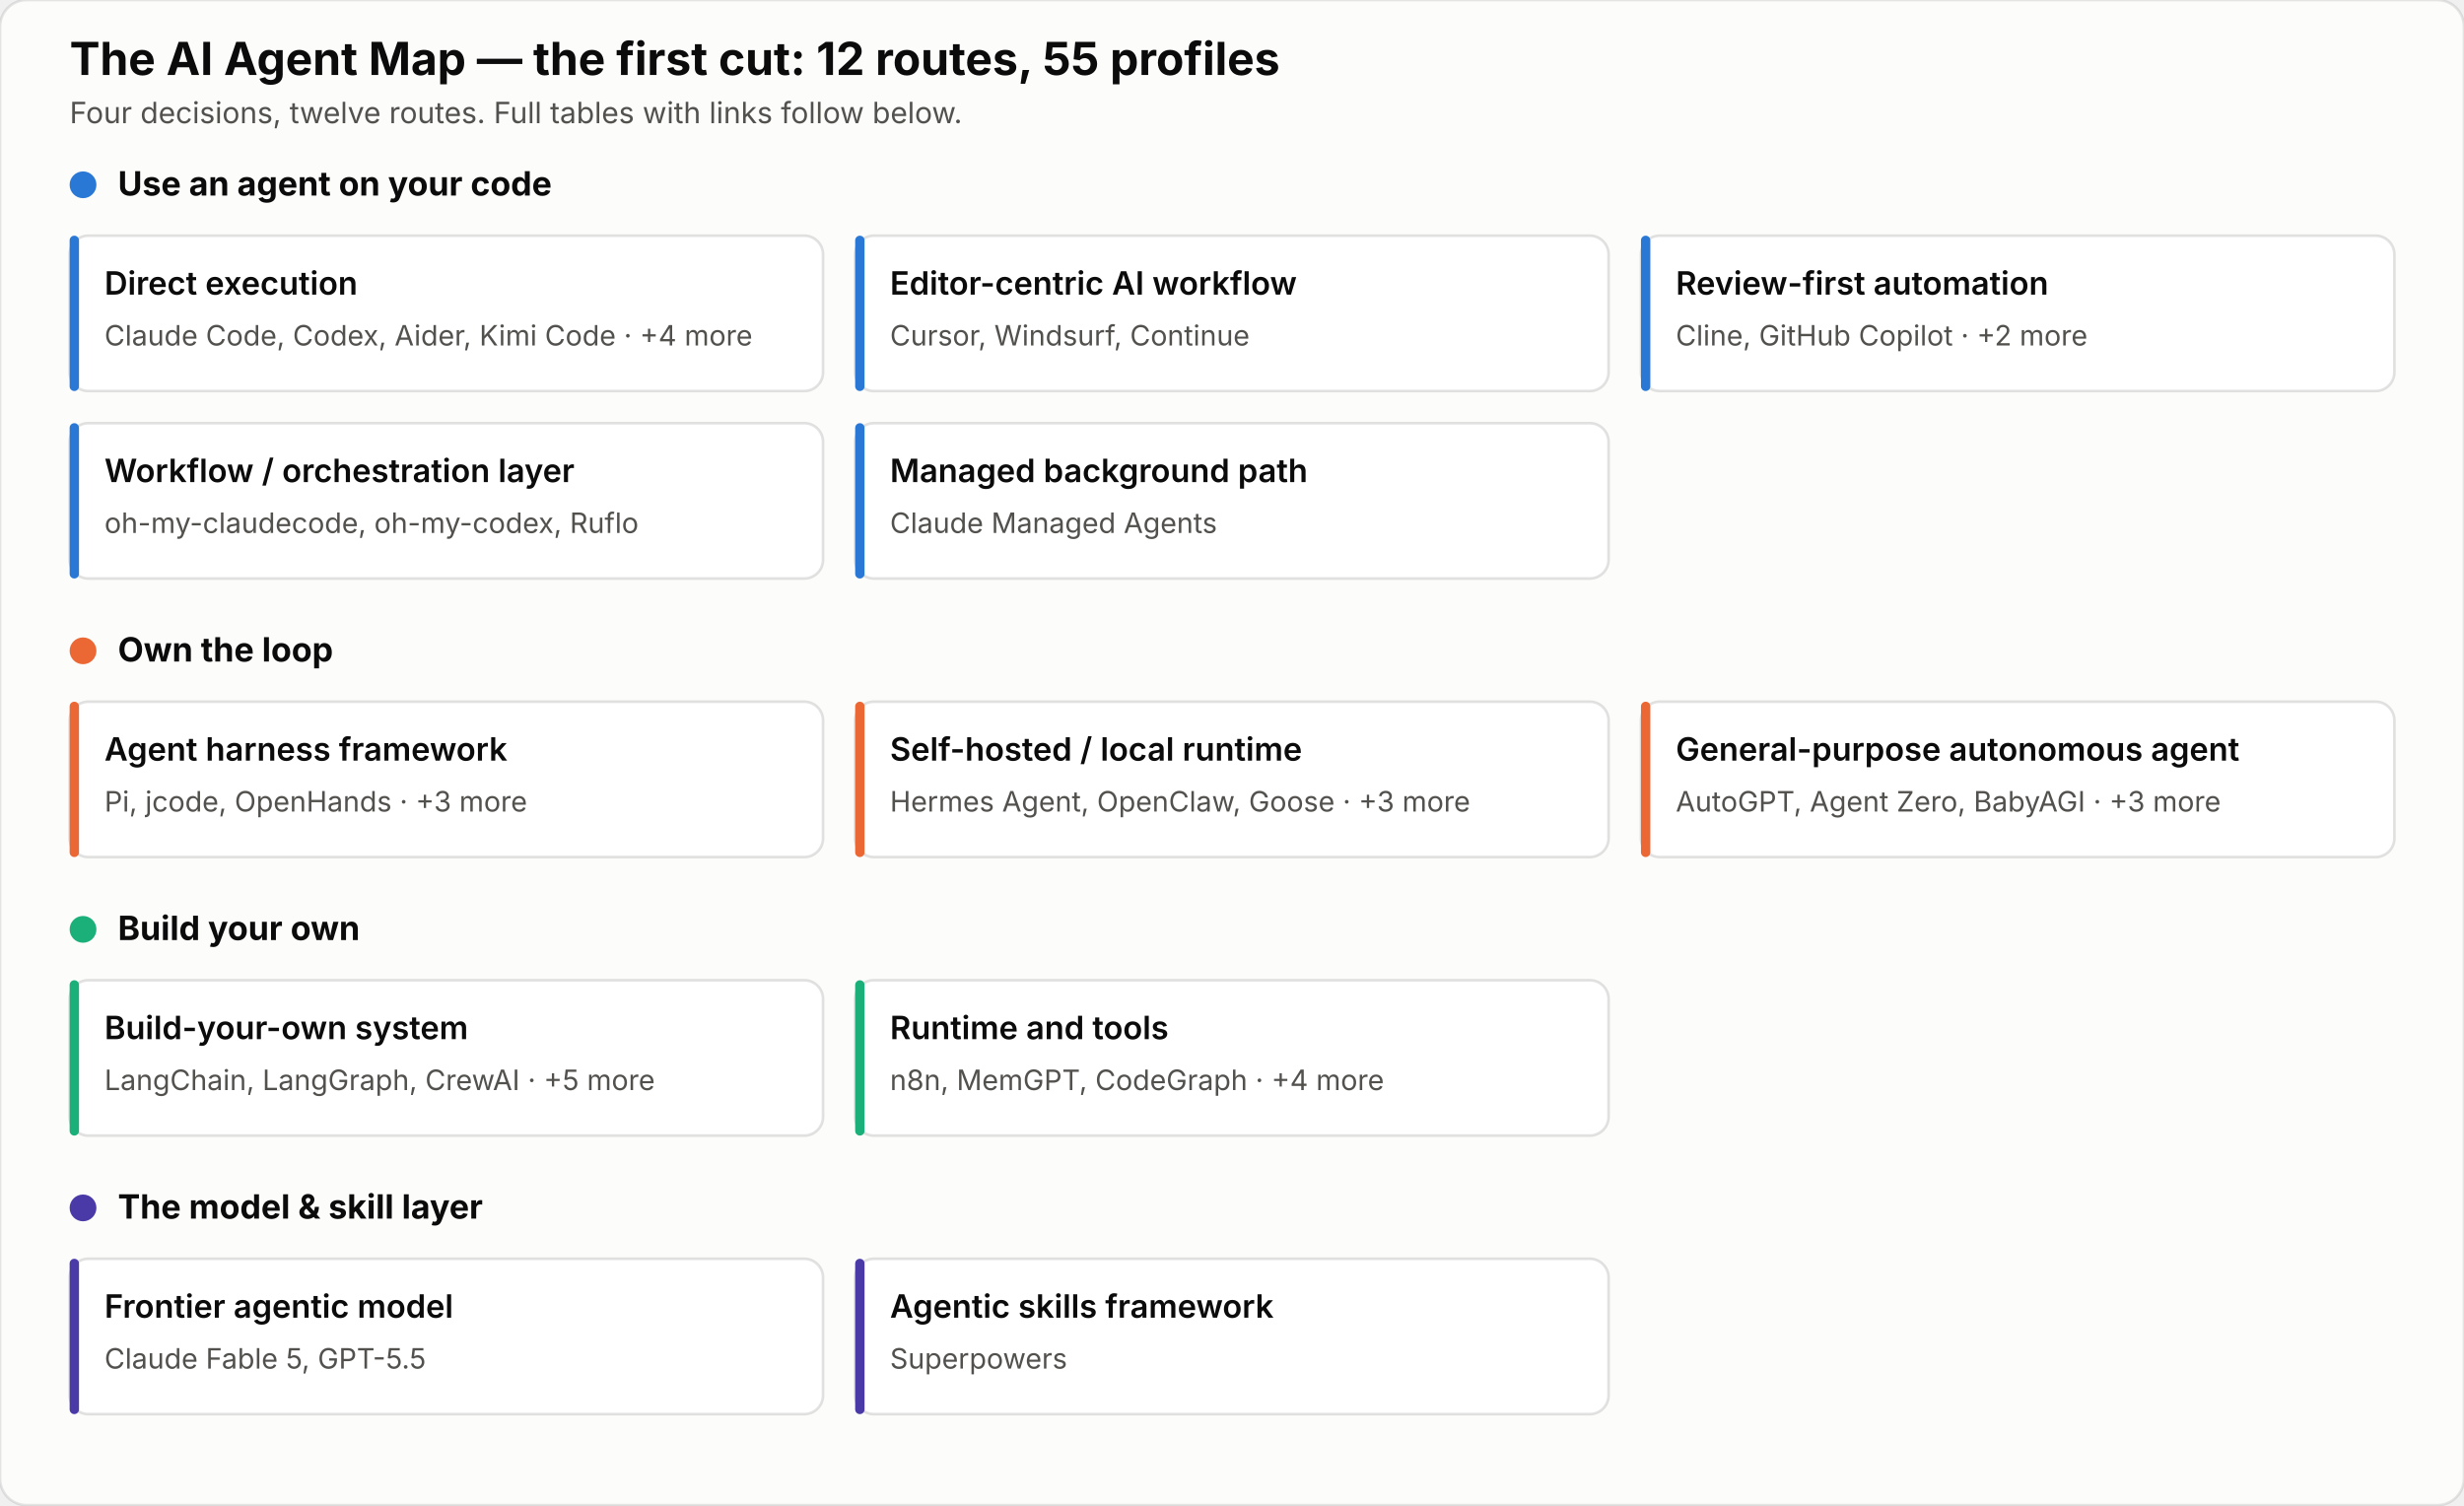
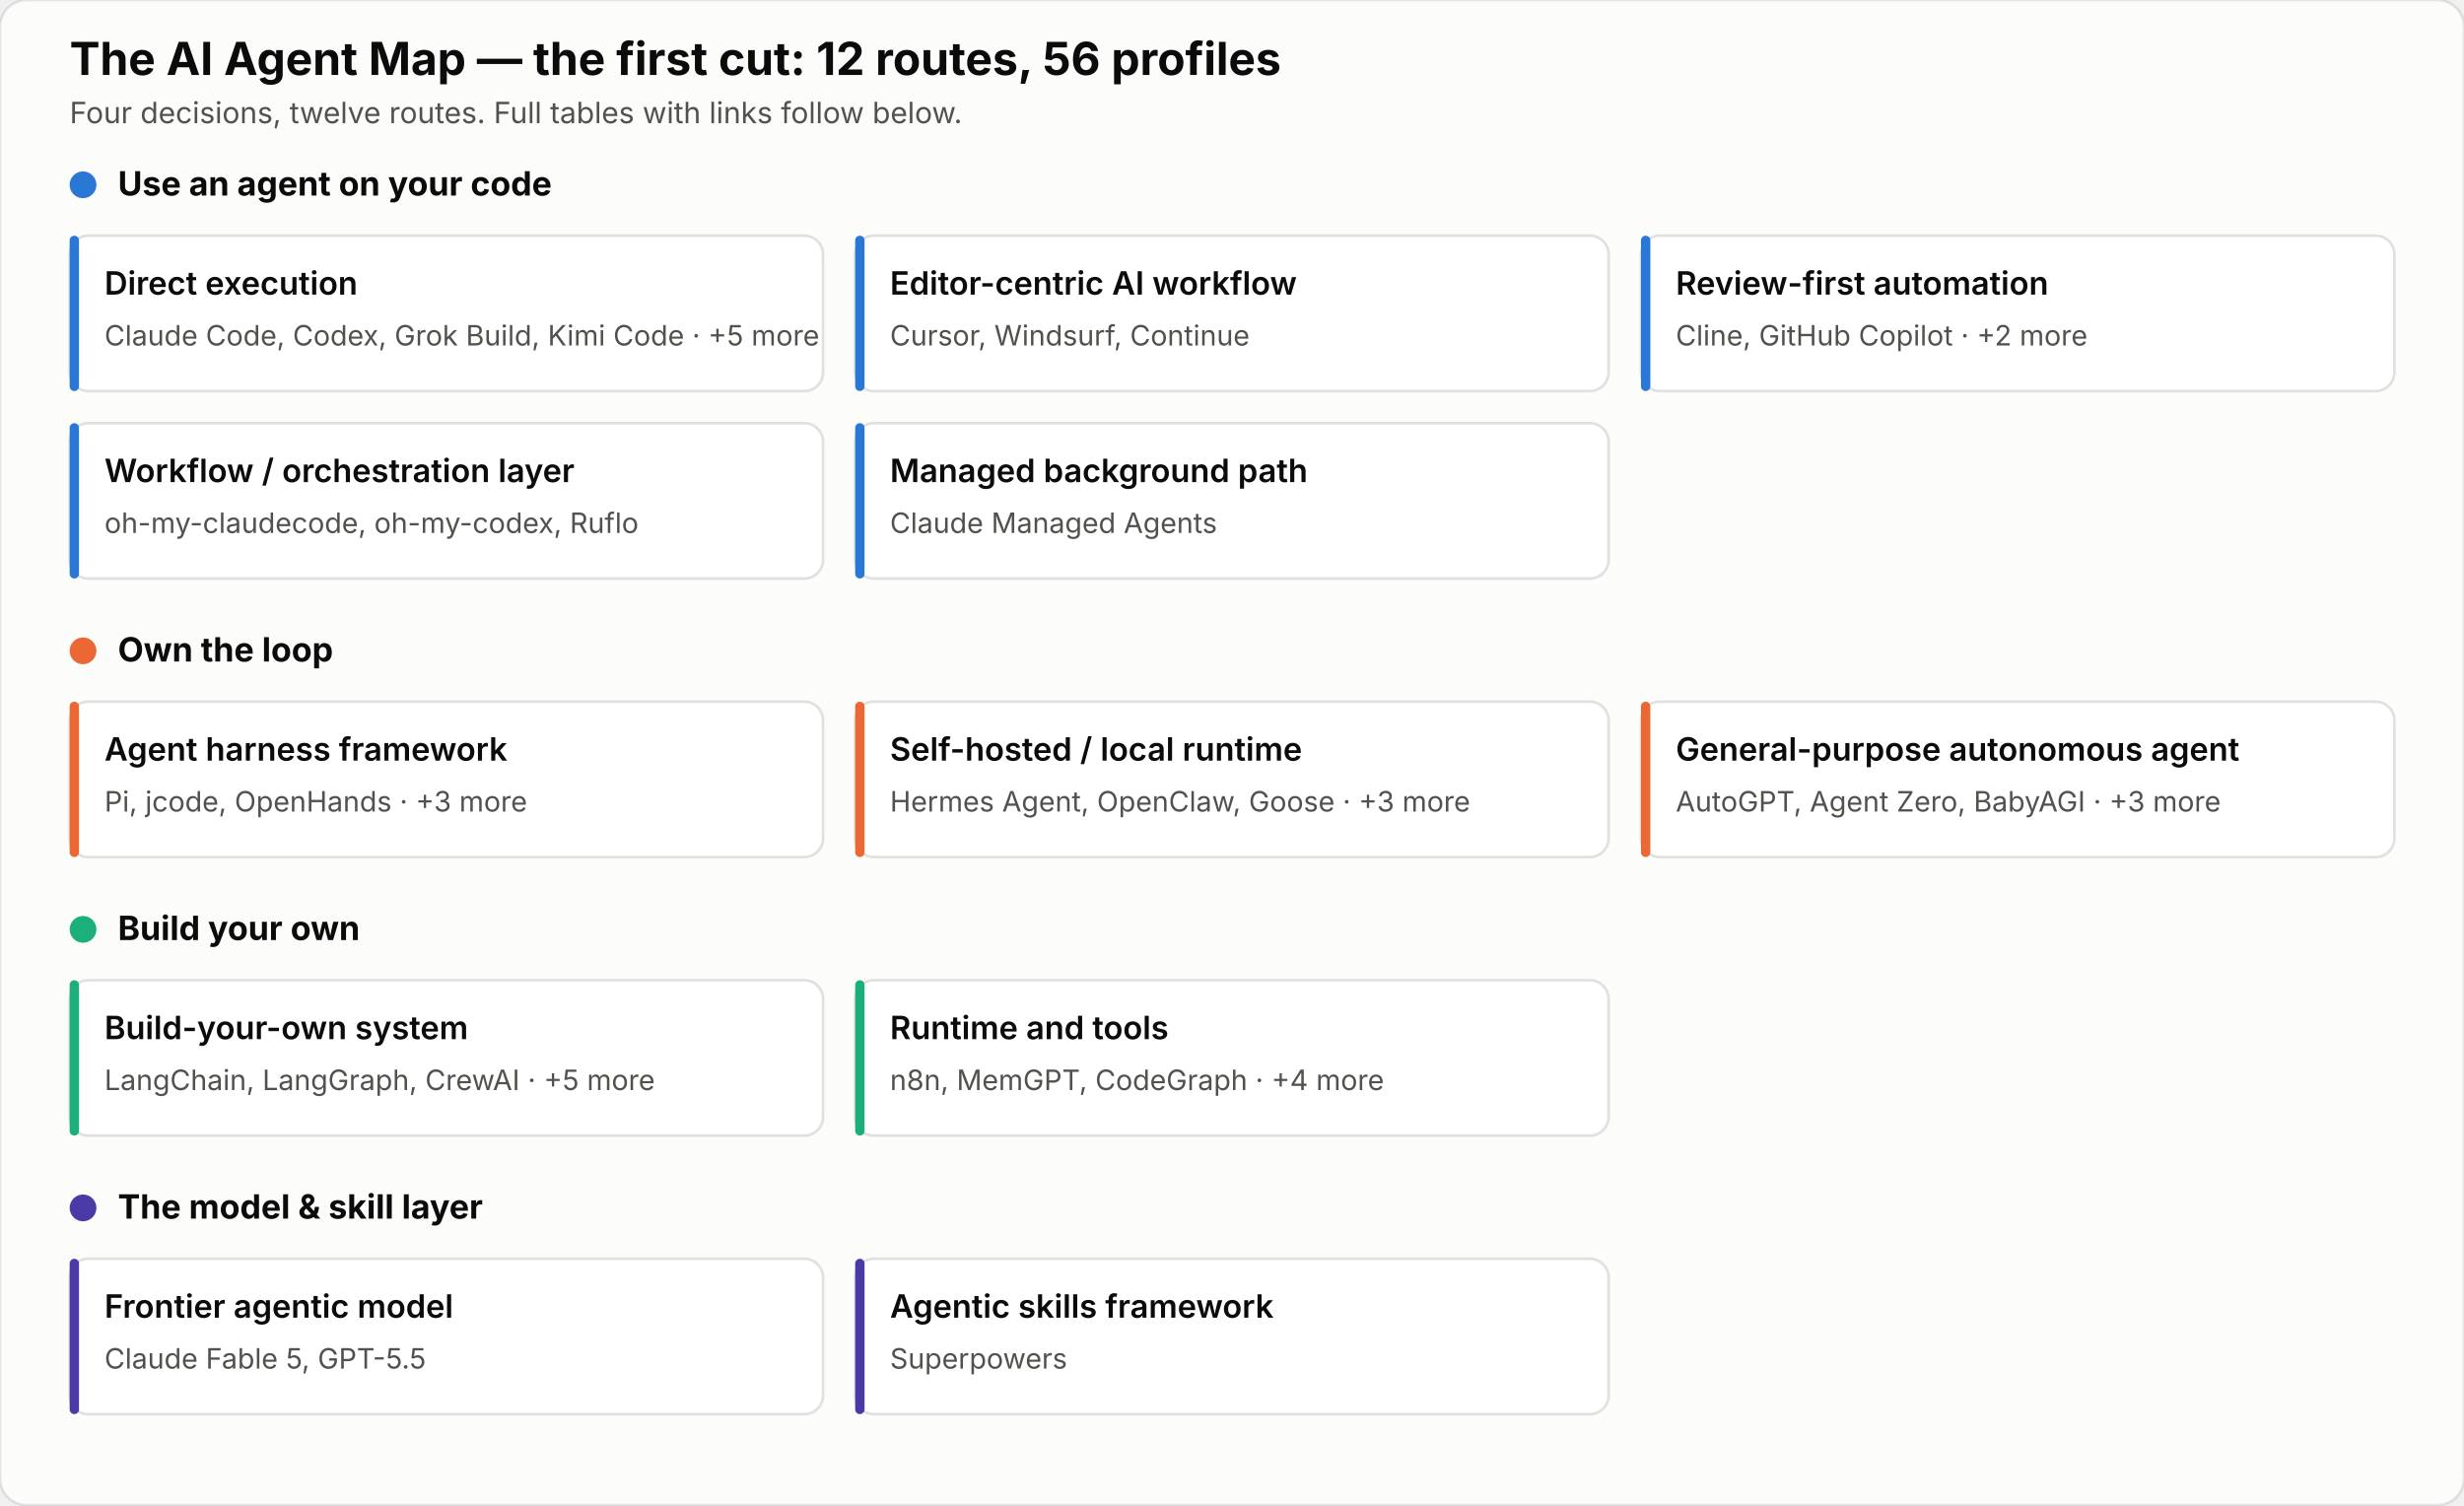
<svg xmlns="http://www.w3.org/2000/svg" width="920" height="562" viewBox="0 0 920 562" font-family="system-ui, -apple-system, sans-serif">
  <rect width="920" height="562" rx="10" fill="#fcfcfb" stroke="rgba(11,11,11,0.10)" />
-   <text x="26" y="28" font-size="17" font-weight="700" fill="#0b0b0b">The AI Agent Map — the first cut: 12 routes, 55 profiles</text>
+   <text x="26" y="28" font-size="17" font-weight="700" fill="#0b0b0b">The AI Agent Map — the first cut: 12 routes, 56 profiles</text>
  <text x="26" y="46" font-size="11" fill="#52514e">Four decisions, twelve routes. Full tables with links follow below.</text>
  <circle cx="31" cy="69" r="5" fill="#2a78d6" />
  <text x="44" y="73" font-size="12.5" font-weight="700" fill="#0b0b0b">Use an agent on your code</text>
  <rect x="26.0" y="88.0" width="281.3" height="58" rx="7" fill="#ffffff" stroke="rgba(11,11,11,0.12)" />
  <rect x="26.0" y="88.0" width="3.5" height="58" rx="1.75" fill="#2a78d6" />
  <text x="39.0" y="110.0" font-size="12" font-weight="600" fill="#0b0b0b">Direct execution</text>
-   <text x="39.0" y="129.0" font-size="10.5" fill="#52514e">Claude Code, Codex, Aider, Kimi Code · +4 more</text>
+   <text x="39.0" y="129.0" font-size="10.5" fill="#52514e">Claude Code, Codex, Grok Build, Kimi Code · +5 more</text>
  <rect x="319.3" y="88.0" width="281.3" height="58" rx="7" fill="#ffffff" stroke="rgba(11,11,11,0.12)" />
  <rect x="319.3" y="88.0" width="3.5" height="58" rx="1.75" fill="#2a78d6" />
  <text x="332.3" y="110.0" font-size="12" font-weight="600" fill="#0b0b0b">Editor-centric AI workflow</text>
  <text x="332.3" y="129.0" font-size="10.5" fill="#52514e">Cursor, Windsurf, Continue</text>
  <rect x="612.7" y="88.0" width="281.3" height="58" rx="7" fill="#ffffff" stroke="rgba(11,11,11,0.12)" />
  <rect x="612.7" y="88.0" width="3.5" height="58" rx="1.75" fill="#2a78d6" />
  <text x="625.7" y="110.0" font-size="12" font-weight="600" fill="#0b0b0b">Review-first automation</text>
  <text x="625.7" y="129.0" font-size="10.5" fill="#52514e">Cline, GitHub Copilot · +2 more</text>
  <rect x="26.0" y="158.0" width="281.3" height="58" rx="7" fill="#ffffff" stroke="rgba(11,11,11,0.12)" />
  <rect x="26.0" y="158.0" width="3.5" height="58" rx="1.75" fill="#2a78d6" />
  <text x="39.0" y="180.0" font-size="12" font-weight="600" fill="#0b0b0b">Workflow / orchestration layer</text>
  <text x="39.0" y="199.0" font-size="10.5" fill="#52514e">oh-my-claudecode, oh-my-codex, Ruflo</text>
  <rect x="319.3" y="158.0" width="281.3" height="58" rx="7" fill="#ffffff" stroke="rgba(11,11,11,0.12)" />
  <rect x="319.3" y="158.0" width="3.5" height="58" rx="1.75" fill="#2a78d6" />
  <text x="332.3" y="180.0" font-size="12" font-weight="600" fill="#0b0b0b">Managed background path</text>
  <text x="332.3" y="199.0" font-size="10.5" fill="#52514e">Claude Managed Agents</text>
  <circle cx="31" cy="243" r="5" fill="#eb6834" />
  <text x="44" y="247" font-size="12.5" font-weight="700" fill="#0b0b0b">Own the loop</text>
  <rect x="26.0" y="262.0" width="281.3" height="58" rx="7" fill="#ffffff" stroke="rgba(11,11,11,0.12)" />
  <rect x="26.0" y="262.0" width="3.5" height="58" rx="1.75" fill="#eb6834" />
  <text x="39.0" y="284.0" font-size="12" font-weight="600" fill="#0b0b0b">Agent harness framework</text>
  <text x="39.0" y="303.0" font-size="10.5" fill="#52514e">Pi, jcode, OpenHands · +3 more</text>
  <rect x="319.3" y="262.0" width="281.3" height="58" rx="7" fill="#ffffff" stroke="rgba(11,11,11,0.12)" />
  <rect x="319.3" y="262.0" width="3.5" height="58" rx="1.75" fill="#eb6834" />
  <text x="332.3" y="284.0" font-size="12" font-weight="600" fill="#0b0b0b">Self-hosted / local runtime</text>
  <text x="332.3" y="303.0" font-size="10.5" fill="#52514e">Hermes Agent, OpenClaw, Goose · +3 more</text>
  <rect x="612.7" y="262.0" width="281.3" height="58" rx="7" fill="#ffffff" stroke="rgba(11,11,11,0.12)" />
  <rect x="612.7" y="262.0" width="3.5" height="58" rx="1.75" fill="#eb6834" />
  <text x="625.7" y="284.0" font-size="12" font-weight="600" fill="#0b0b0b">General-purpose autonomous agent</text>
  <text x="625.7" y="303.0" font-size="10.5" fill="#52514e">AutoGPT, Agent Zero, BabyAGI · +3 more</text>
  <circle cx="31" cy="347" r="5" fill="#1baf7a" />
  <text x="44" y="351" font-size="12.5" font-weight="700" fill="#0b0b0b">Build your own</text>
  <rect x="26.0" y="366.0" width="281.3" height="58" rx="7" fill="#ffffff" stroke="rgba(11,11,11,0.12)" />
  <rect x="26.0" y="366.0" width="3.5" height="58" rx="1.75" fill="#1baf7a" />
  <text x="39.0" y="388.0" font-size="12" font-weight="600" fill="#0b0b0b">Build-your-own system</text>
  <text x="39.0" y="407.0" font-size="10.5" fill="#52514e">LangChain, LangGraph, CrewAI · +5 more</text>
  <rect x="319.3" y="366.0" width="281.3" height="58" rx="7" fill="#ffffff" stroke="rgba(11,11,11,0.12)" />
  <rect x="319.3" y="366.0" width="3.5" height="58" rx="1.75" fill="#1baf7a" />
  <text x="332.3" y="388.0" font-size="12" font-weight="600" fill="#0b0b0b">Runtime and tools</text>
  <text x="332.3" y="407.0" font-size="10.5" fill="#52514e">n8n, MemGPT, CodeGraph · +4 more</text>
  <circle cx="31" cy="451" r="5" fill="#4a3aa7" />
  <text x="44" y="455" font-size="12.5" font-weight="700" fill="#0b0b0b">The model &amp; skill layer</text>
  <rect x="26.0" y="470.0" width="281.3" height="58" rx="7" fill="#ffffff" stroke="rgba(11,11,11,0.12)" />
  <rect x="26.0" y="470.0" width="3.5" height="58" rx="1.75" fill="#4a3aa7" />
  <text x="39.0" y="492.0" font-size="12" font-weight="600" fill="#0b0b0b">Frontier agentic model</text>
  <text x="39.0" y="511.0" font-size="10.5" fill="#52514e">Claude Fable 5, GPT-5.5</text>
  <rect x="319.3" y="470.0" width="281.3" height="58" rx="7" fill="#ffffff" stroke="rgba(11,11,11,0.12)" />
  <rect x="319.3" y="470.0" width="3.5" height="58" rx="1.75" fill="#4a3aa7" />
  <text x="332.3" y="492.0" font-size="12" font-weight="600" fill="#0b0b0b">Agentic skills framework</text>
  <text x="332.3" y="511.0" font-size="10.5" fill="#52514e">Superpowers</text>
</svg>
